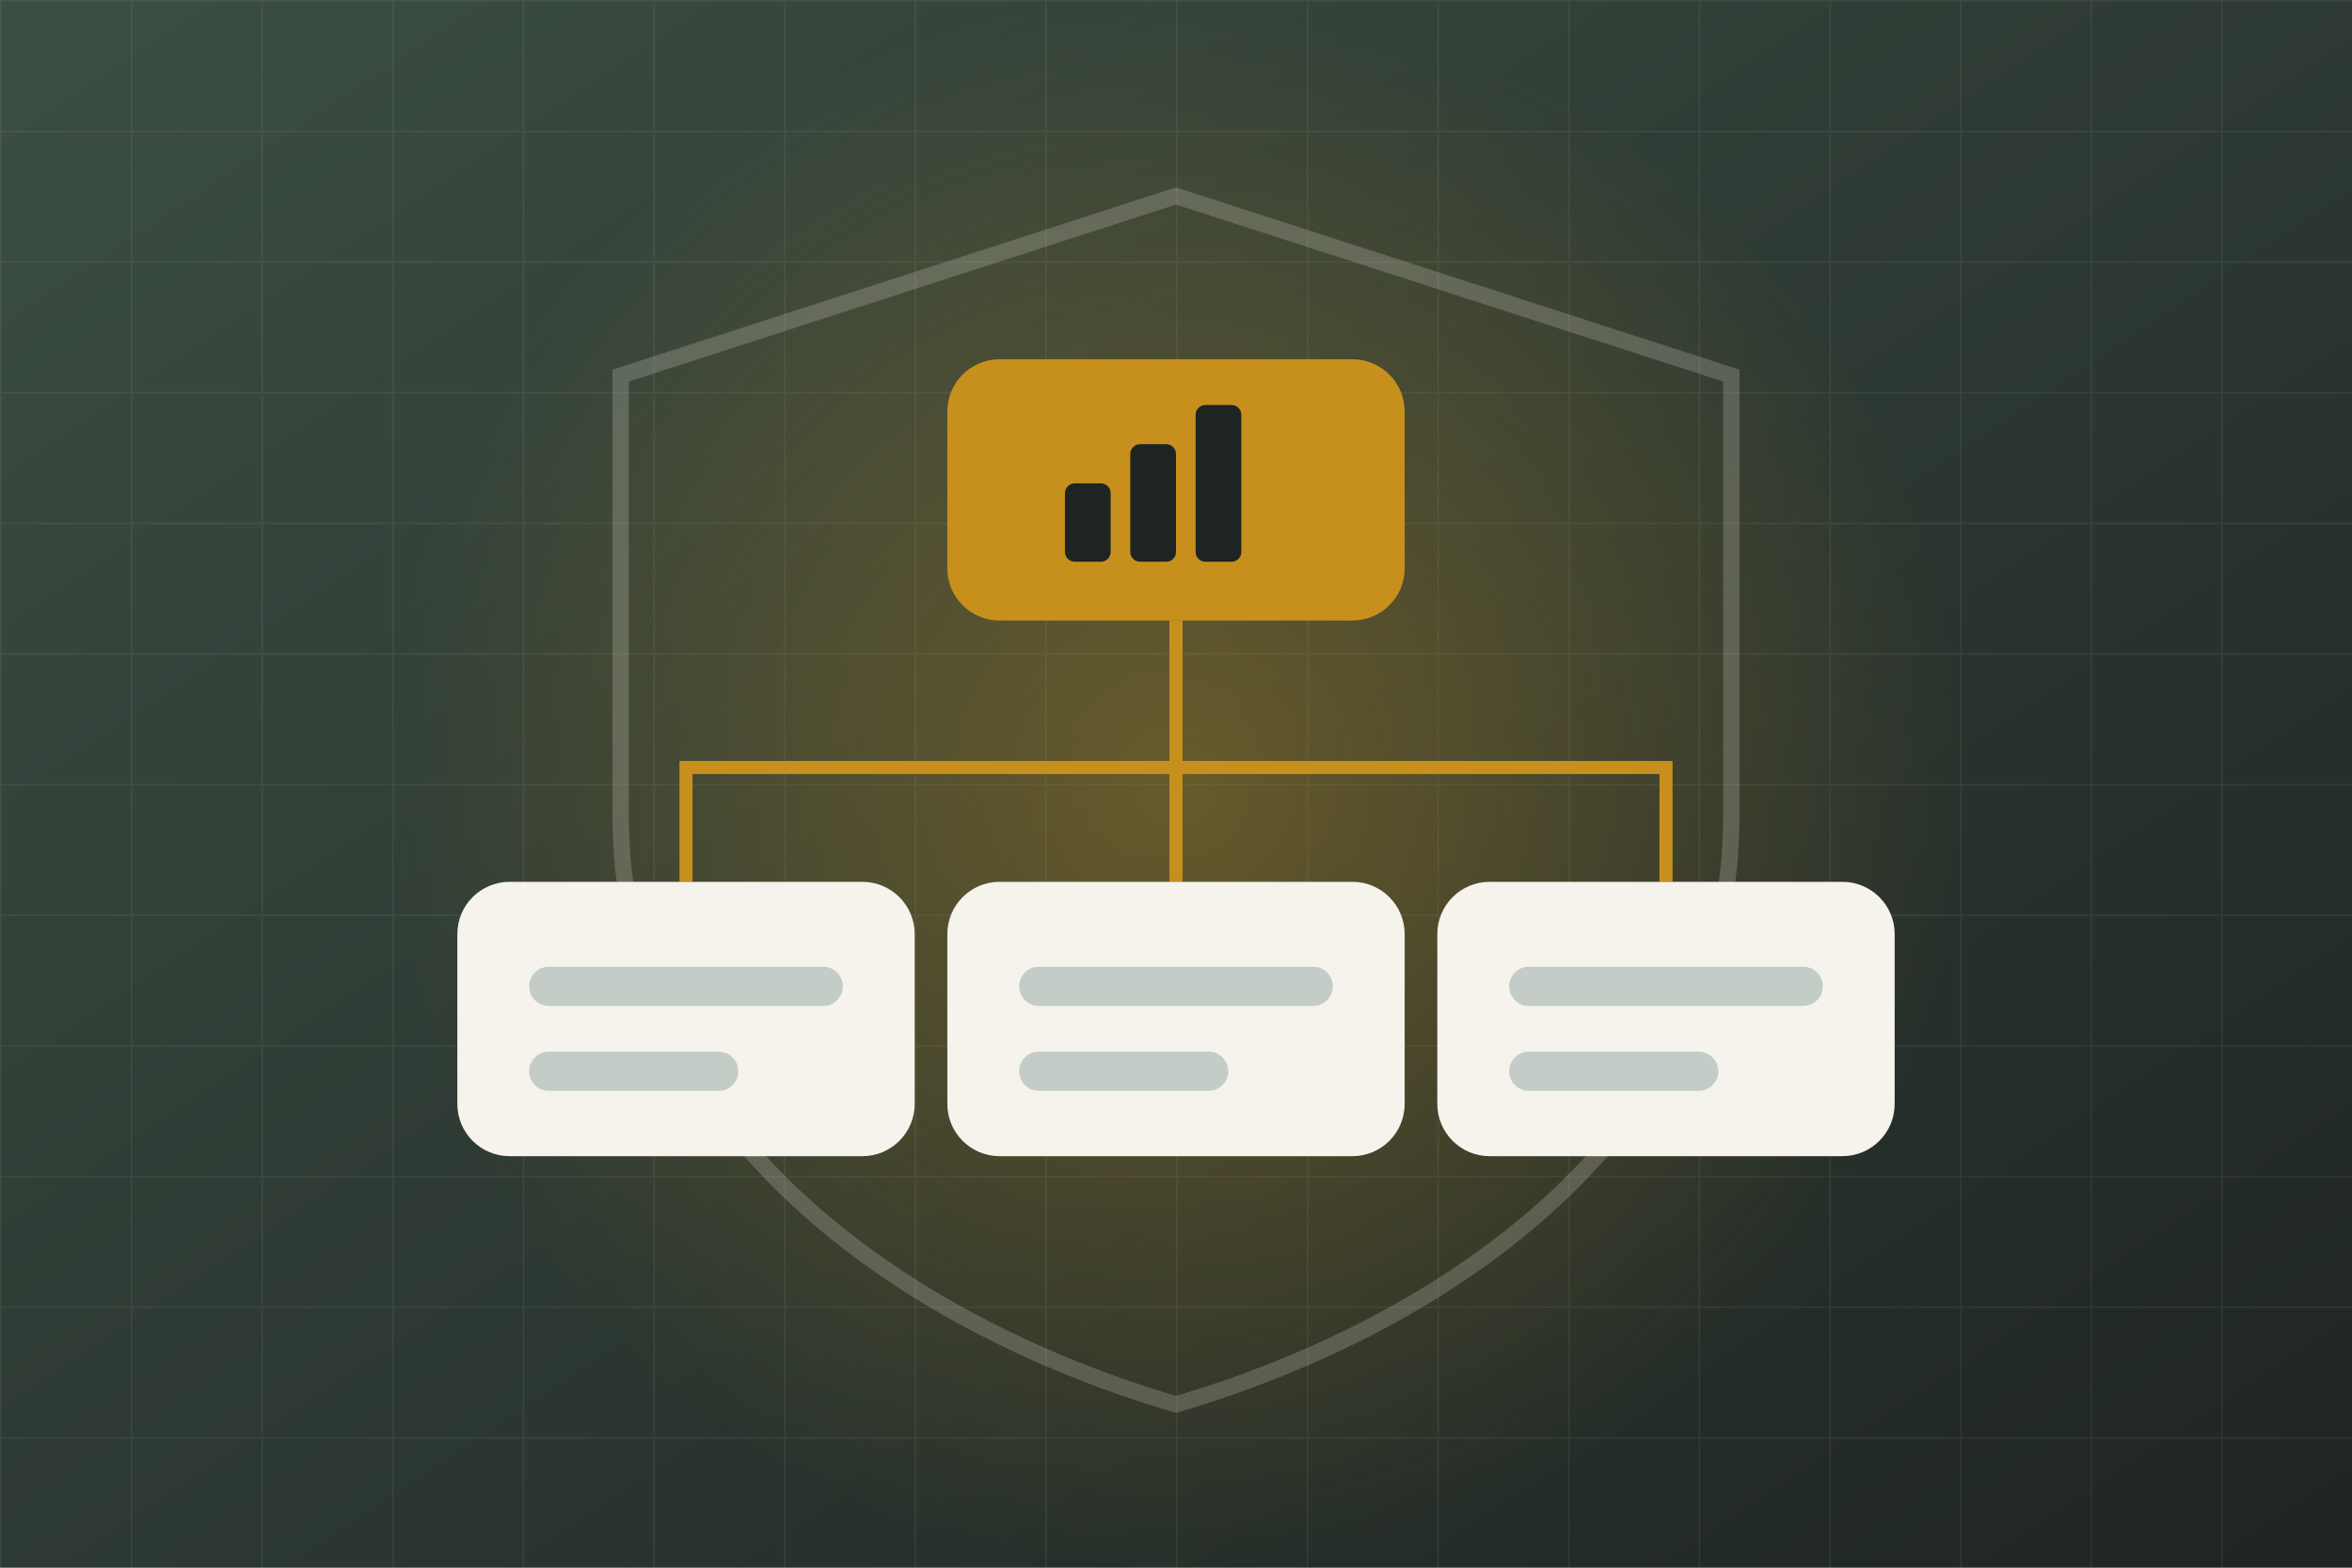
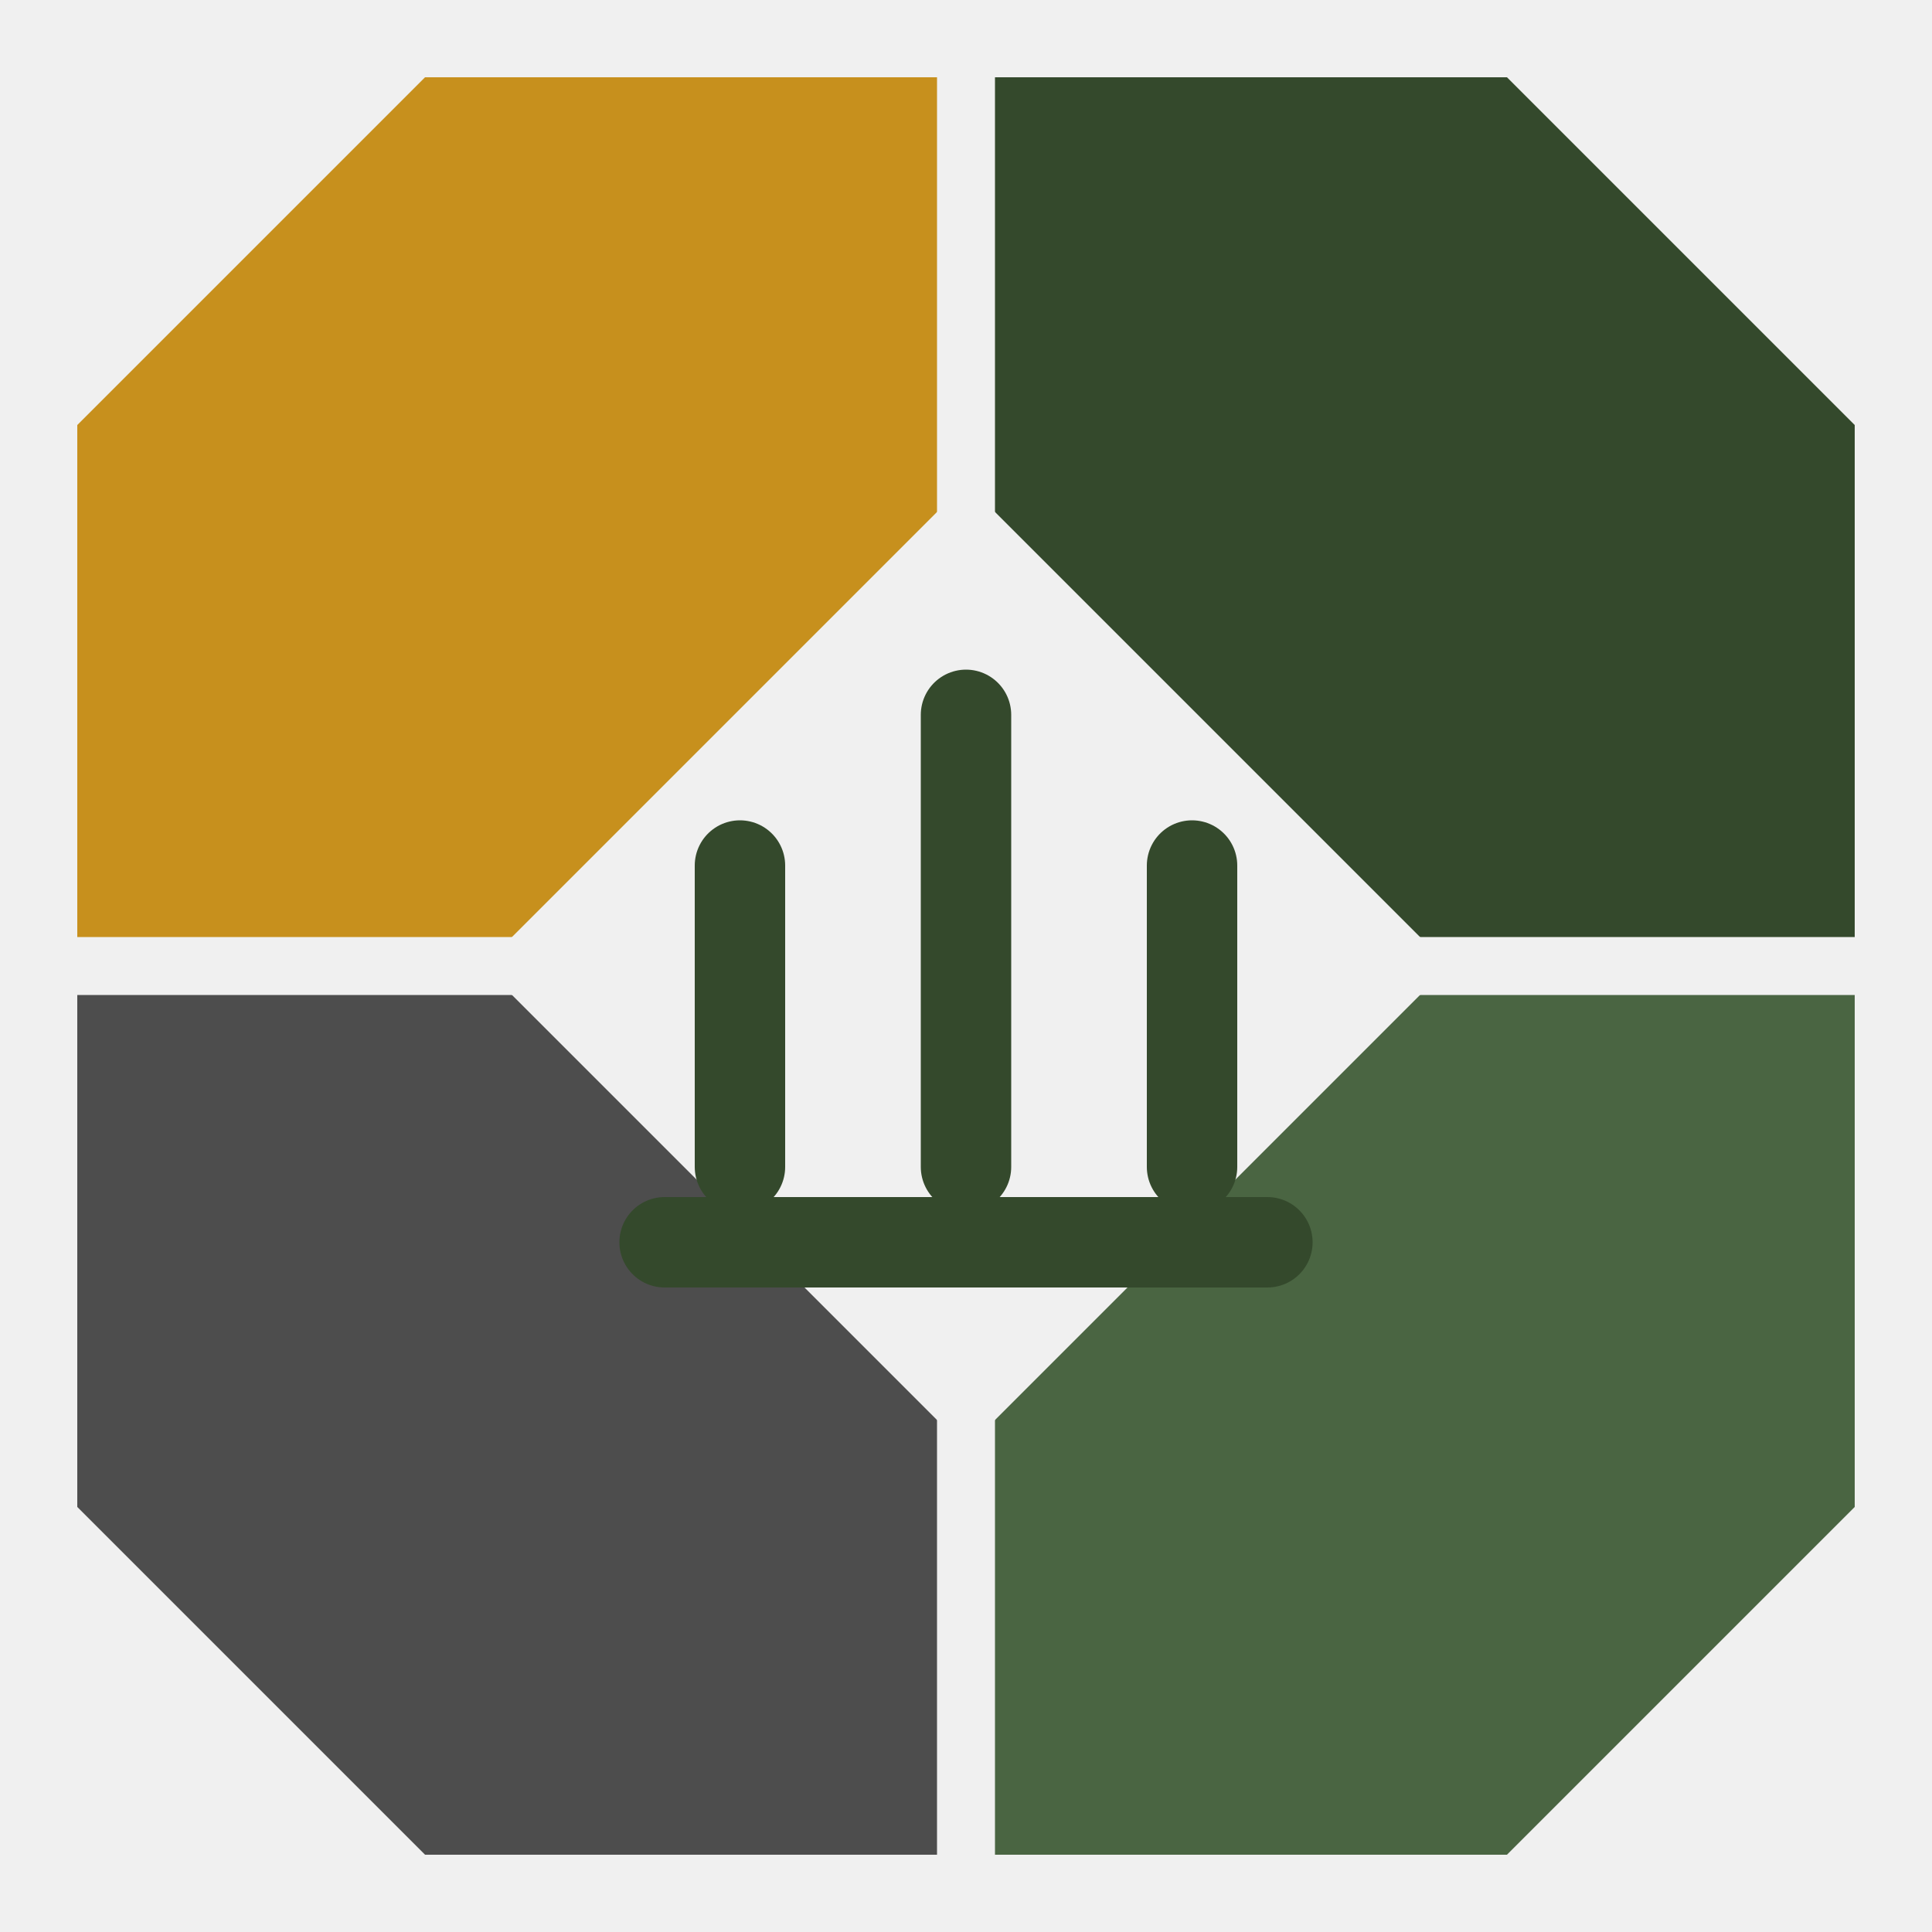
- <svg xmlns="http://www.w3.org/2000/svg" viewBox="0 0 720 480" role="img">
+ <svg xmlns="http://www.w3.org/2000/svg" viewBox="0 0 100 100" role="img">
  <defs>
-     <linearGradient id="g" x1="0" y1="0" x2="1" y2="1">
-       <stop offset="0" stop-color="#3c4e43" />
-       <stop offset="1" stop-color="#1e2422" />
-     </linearGradient>
-     <pattern id="p" width="40" height="40" patternUnits="userSpaceOnUse">
-       <path d="M40 0H0V40" fill="none" stroke="#fff" stroke-opacity=".06" />
-     </pattern>
-     <radialGradient id="o">
-       <stop offset="0" stop-color="#C7901D" stop-opacity=".38" />
-       <stop offset="1" stop-color="#C7901D" stop-opacity="0" />
-     </radialGradient>
+     <mask id="h">
+       <rect width="100" height="100" fill="#fff" />
+       <polygon points="50,25 75,50 50,75 25,50" fill="#000" />
+     </mask>
  </defs>
-   <rect width="720" height="480" fill="url(#g)" />
-   <rect width="720" height="480" fill="url(#p)" />
-   <circle cx="360" cy="240" r="240" fill="url(#o)" />
-   <path d="M360 60 L530 115 V250 C530 345 445 405 360 430 C275 405 190 345 190 250 V115 Z" fill="none" stroke="#F5F3EC" stroke-opacity=".2" stroke-width="5" />
-   <g stroke="#C7901D" stroke-width="4" fill="none">
-     <path d="M360 190V235M360 235H210V270M360 235V270M360 235H510V270" />
+   <g mask="url(#h)">
+     <polygon points="4,22 22,4 48.5,4 48.5,48.5 4,48.5" fill="#C7901D" />
+     <polygon points="51.5,4 78,4 96,22 96,48.5 51.5,48.5" fill="#34492C" />
+     <polygon points="4,51.5 48.5,51.5 48.5,96 22,96 4,78" fill="#4d4d4d" />
+     <polygon points="51.5,51.5 96,51.5 96,78 78,96 51.5,96" fill="#4a6542" />
  </g>
-   <rect x="290" y="110" width="140" height="80" rx="16" fill="#C7901D" />
-   <g fill="#1e2422">
-     <rect x="326" y="148" width="14" height="24" rx="3" />
-     <rect x="346" y="136" width="14" height="36" rx="3" />
-     <rect x="366" y="124" width="14" height="48" rx="3" />
-   </g>
-   <g fill="#F5F3EC">
-     <rect x="140" y="270" width="140" height="84" rx="16" />
-     <rect x="290" y="270" width="140" height="84" rx="16" />
-     <rect x="440" y="270" width="140" height="84" rx="16" />
-   </g>
-   <g fill="#c3ccc6">
-     <rect x="162" y="296" width="96" height="12" rx="6" />
-     <rect x="162" y="322" width="64" height="12" rx="6" />
-     <rect x="312" y="296" width="96" height="12" rx="6" />
-     <rect x="312" y="322" width="64" height="12" rx="6" />
-     <rect x="462" y="296" width="96" height="12" rx="6" />
-     <rect x="462" y="322" width="64" height="12" rx="6" />
+   <g transform="translate(50 50) scale(1.3) translate(-50 -50)" fill="none" stroke="#34492C" stroke-width="3.6" stroke-linecap="round" stroke-linejoin="round">
+     <path d="M41 58V46M50 58V40M59 58V46" />
+     <path d="M38 61H62" />
  </g>
</svg>
